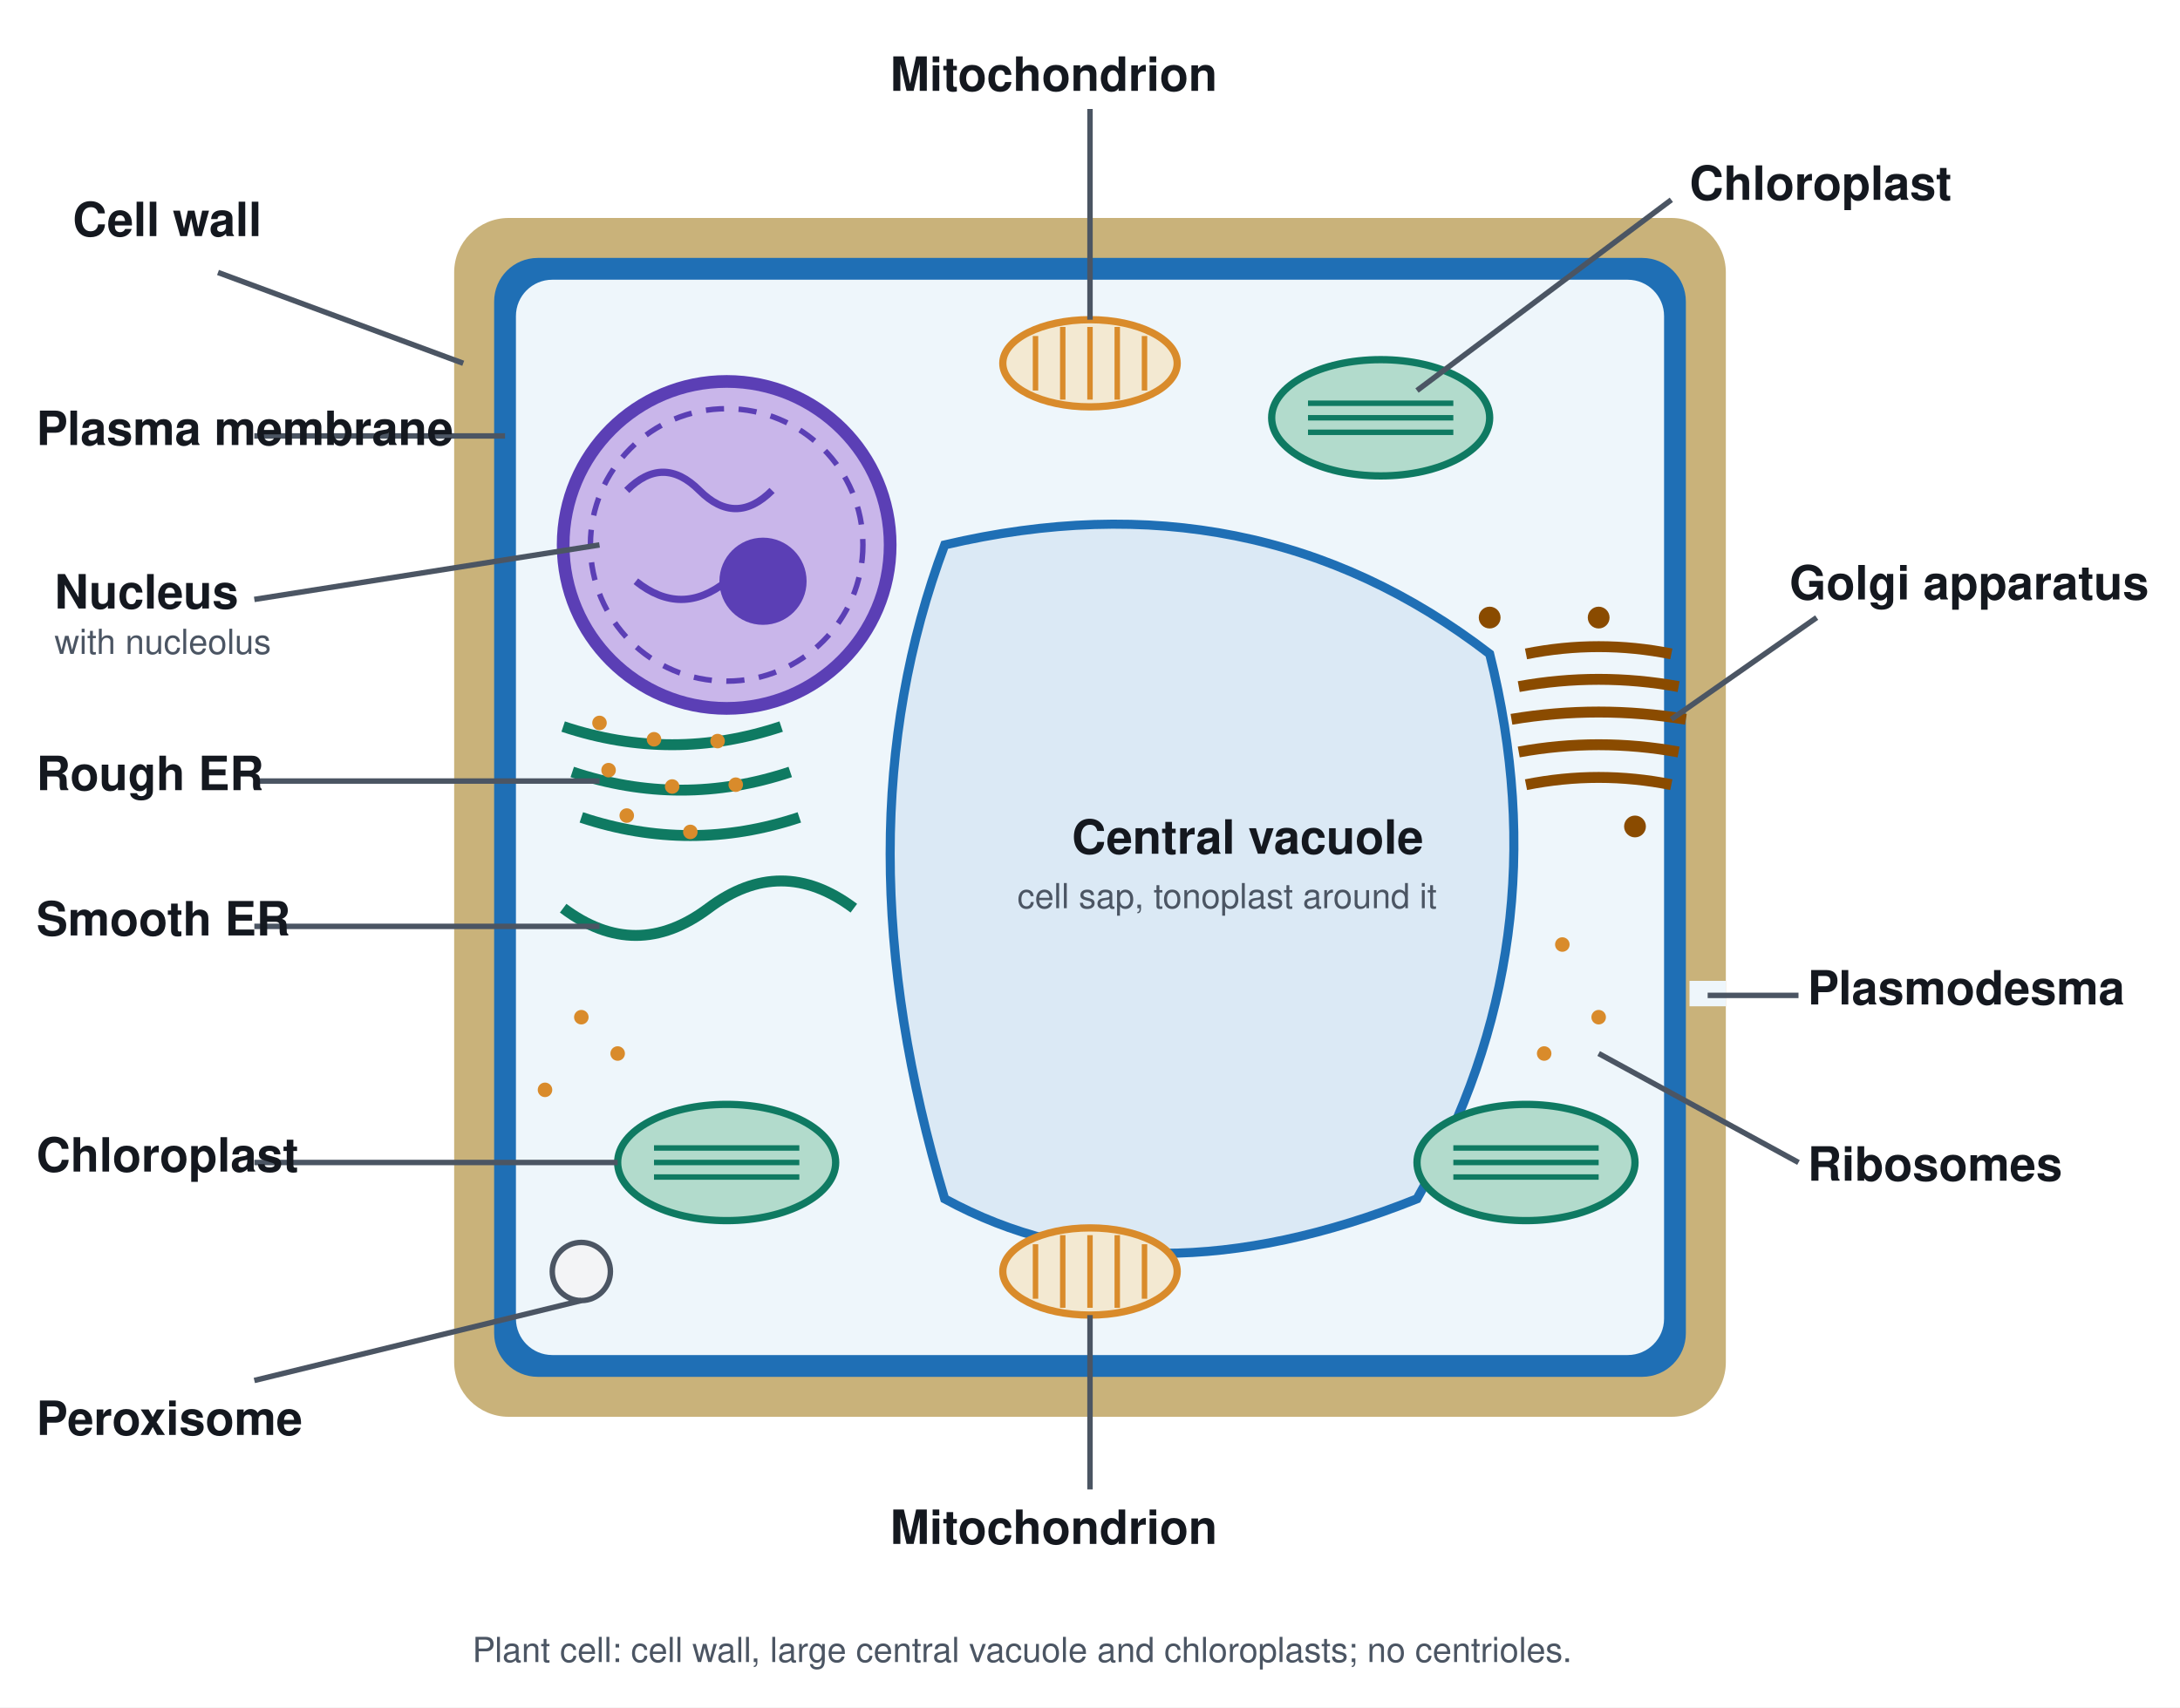
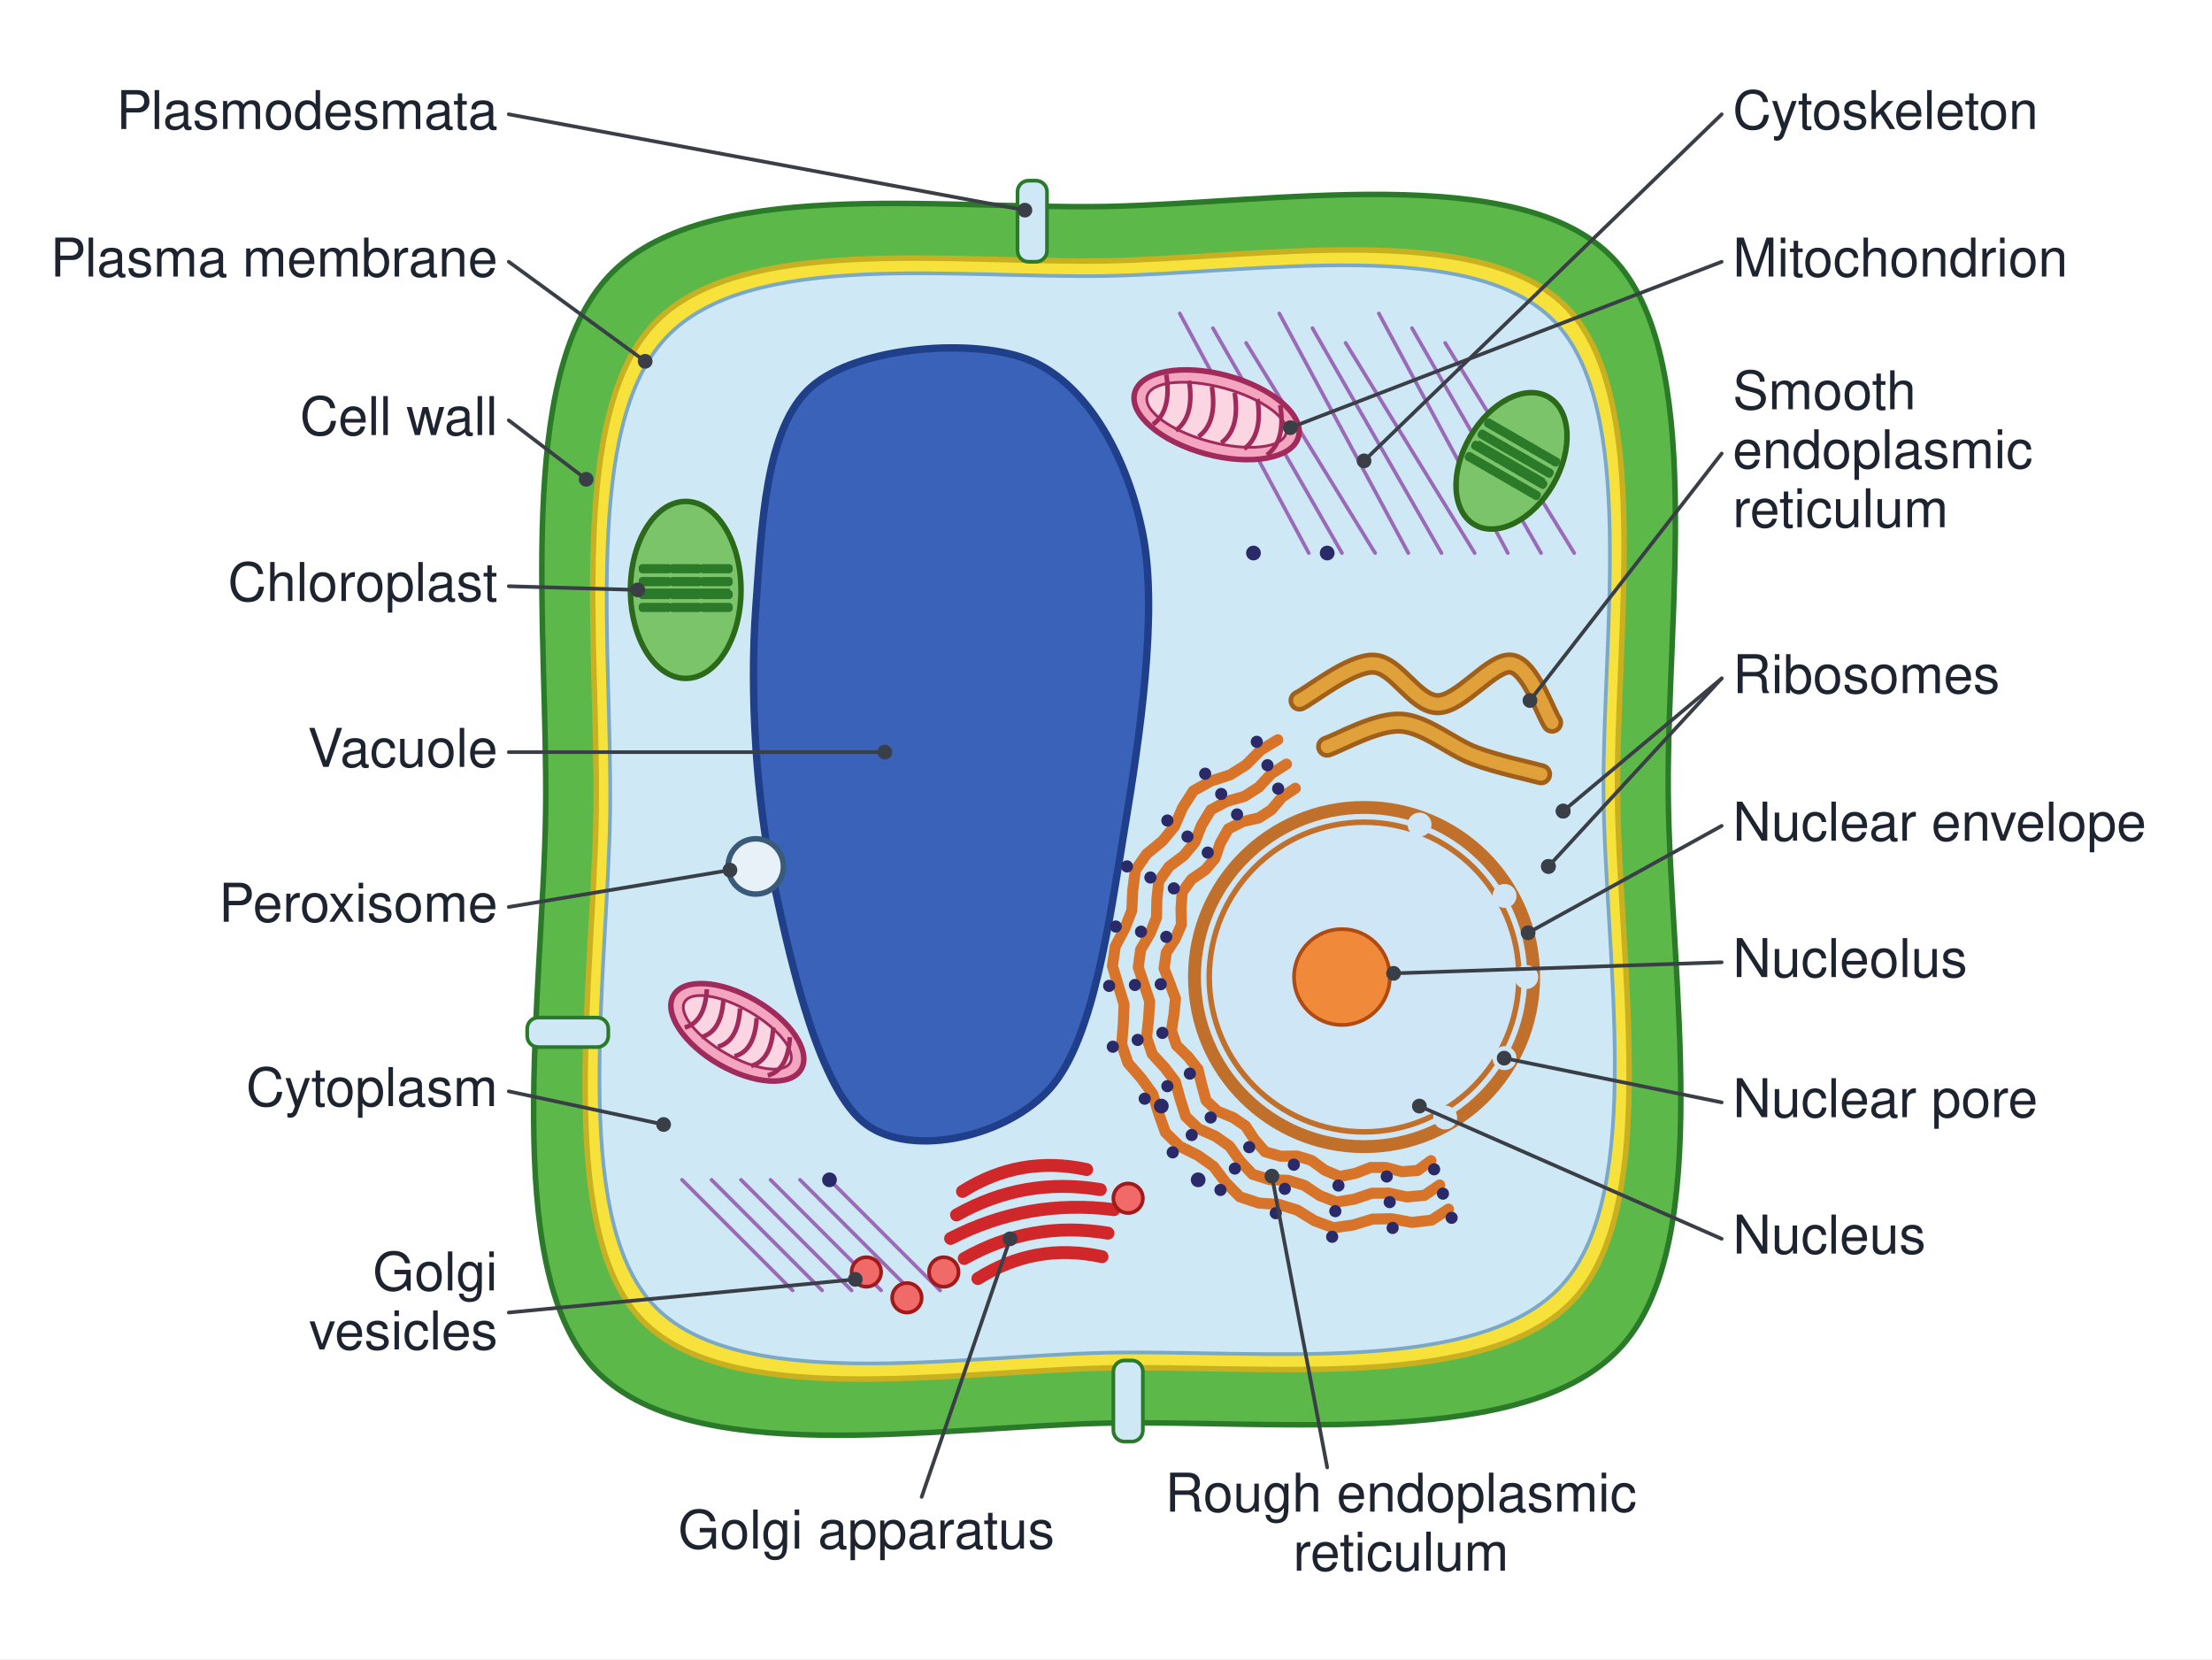
- <svg xmlns="http://www.w3.org/2000/svg" viewBox="0 0 1200 940" font-family="Segoe UI, Helvetica, Arial, sans-serif">
-   <rect width="1200" height="940" fill="#ffffff" />
-   <defs>
-     <style>
-       .t{font-size:26px;font-weight:700;fill:#14181f}
-       .s{font-size:19px;fill:#4b5563}
-       .lead{stroke:#4b5563;stroke-width:3;fill:none}
-     </style>
-   </defs>
-   <rect x="250" y="120" width="700" height="660" rx="30" fill="#c9b27a" />
-   <rect x="272" y="142" width="656" height="616" rx="24" fill="#1f6fb5" />
-   <rect x="284" y="154" width="632" height="592" rx="20" fill="#eef6fb" />
-   <path d="M520 300 q170 -40 300 60 q40 160 -40 300 q-150 60 -260 0 q-60 -200 0 -360 z" fill="#dbe9f5" stroke="#1f6fb5" stroke-width="5" />
-   <text class="t" x="590" y="470">Central vacuole</text>
-   <text class="s" x="560" y="500">cell sap, tonoplast around it</text>
-   <circle cx="400" cy="300" r="90" fill="#c9b6ea" stroke="#5b3fb5" stroke-width="7" />
-   <circle cx="400" cy="300" r="75" fill="none" stroke="#5b3fb5" stroke-width="3" stroke-dasharray="10 8" />
-   <circle cx="420" cy="320" r="24" fill="#5b3fb5" />
-   <path d="M345 270 q20 -20 40 0 t40 0 M350 320 q25 20 50 0" stroke="#5b3fb5" stroke-width="4" fill="none" />
-   <path d="M310 400 q60 20 120 0 M315 425 q60 20 120 0 M320 450 q60 20 120 0" stroke="#0f7a62" stroke-width="6" fill="none" />
-   <g fill="#d98b2b">
-     <circle cx="330" cy="398" r="4" />
-     <circle cx="360" cy="407" r="4" />
-     <circle cx="395" cy="408" r="4" />
-     <circle cx="335" cy="424" r="4" />
-     <circle cx="370" cy="433" r="4" />
-     <circle cx="405" cy="432" r="4" />
-     <circle cx="345" cy="449" r="4" />
-     <circle cx="380" cy="458" r="4" />
-   </g>
-   <path d="M310 500 q40 30 80 0 q40 -30 80 0" stroke="#0f7a62" stroke-width="6" fill="none" />
-   <g fill="#b2dbcc" stroke="#0f7a62" stroke-width="4">
-     <ellipse cx="760" cy="230" rx="60" ry="32" />
-     <ellipse cx="840" cy="640" rx="60" ry="32" />
-     <ellipse cx="400" cy="640" rx="60" ry="32" />
-   </g>
-   <g stroke="#0f7a62" stroke-width="3">
-     <path d="M720 230 h80 M720 222 h80 M720 238 h80 M800 640 h80 M800 632 h80 M800 648 h80 M360 640 h80 M360 632 h80 M360 648 h80" />
-   </g>
-   <g fill="#f3e9d2" stroke="#d98b2b" stroke-width="4">
-     <ellipse cx="600" cy="200" rx="48" ry="24" />
-     <ellipse cx="600" cy="700" rx="48" ry="24" />
-   </g>
-   <path d="M570 185 v30 M585 180 v40 M600 180 v40 M615 180 v40 M630 185 v30 M570 685 v30 M585 680 v40 M600 680 v40 M615 680 v40 M630 685 v30" stroke="#d98b2b" stroke-width="3" />
-   <path d="M840 360 q40 -8 80 0 M836 378 q44 -8 88 0 M832 396 q48 -8 96 0 M836 414 q44 -8 88 0 M840 432 q40 -8 80 0" stroke="#8a4b00" stroke-width="6" fill="none" />
-   <g fill="#8a4b00">
-     <circle cx="820" cy="340" r="6" />
-     <circle cx="900" cy="455" r="6" />
-     <circle cx="880" cy="340" r="6" />
-   </g>
-   <g fill="#d98b2b">
-     <circle cx="320" cy="560" r="4" />
-     <circle cx="340" cy="580" r="4" />
-     <circle cx="300" cy="600" r="4" />
-     <circle cx="860" cy="520" r="4" />
-     <circle cx="880" cy="560" r="4" />
-     <circle cx="850" cy="580" r="4" />
-   </g>
-   <circle cx="320" cy="700" r="16" fill="#f3f4f6" stroke="#4b5563" stroke-width="3" />
-   <rect x="930" y="540" width="20" height="14" fill="#eef6fb" />
-   <path class="lead" d="M255 200 L120 150" />
-   <text class="t" x="40" y="130">Cell wall</text>
-   <path class="lead" d="M278 240 L140 240" />
-   <text class="t" x="20" y="245">Plasma membrane</text>
-   <path class="lead" d="M330 300 L140 330" />
-   <text class="t" x="30" y="335">Nucleus</text>
-   <text class="s" x="30" y="360">with nucleolus</text>
-   <path class="lead" d="M330 430 L140 430" />
-   <text class="t" x="20" y="435">Rough ER</text>
-   <path class="lead" d="M330 510 L140 510" />
-   <text class="t" x="20" y="515">Smooth ER</text>
-   <path class="lead" d="M340 640 L140 640" />
-   <text class="t" x="20" y="645">Chloroplast</text>
-   <path class="lead" d="M320 716 L140 760" />
-   <text class="t" x="20" y="790">Peroxisome</text>
-   <path class="lead" d="M600 176 L600 60" />
-   <text class="t" x="490" y="50">Mitochondrion</text>
-   <path class="lead" d="M780 215 L920 110" />
-   <text class="t" x="930" y="110">Chloroplast</text>
-   <path class="lead" d="M920 396 L1000 340" />
-   <text class="t" x="985" y="330">Golgi apparatus</text>
-   <path class="lead" d="M940 548 L990 548" />
-   <text class="t" x="995" y="553">Plasmodesma</text>
-   <path class="lead" d="M880 580 L990 640" />
-   <text class="t" x="995" y="650">Ribosomes</text>
-   <path class="lead" d="M600 724 L600 820" />
-   <text class="t" x="490" y="850">Mitochondrion</text>
-   <text class="s" x="260" y="915">Plant cell: cell wall, large central vacuole and chloroplasts; no centrioles.</text>
+ <svg xmlns="http://www.w3.org/2000/svg" viewBox="0 0 1200 900" font-family="Segoe UI, Helvetica, Arial, sans-serif">
+   <rect width="1200" height="900" fill="#ffffff" />
+   <path d="M330 150 C380.7 95.3 509.2 113.7 600 112 C690.8 110.3 824.2 87 875 140 C925.8 193 904.2 331.7 905 430 C905.8 528.3 930.8 673 880 730 C829.2 787 693 770 600 772 C507 774 372.7 797.3 322 742 C271.3 686.7 294.7 538.7 296 440 C297.3 341.3 279.3 204.7 330 150 Z" stroke="#2a7a2a" stroke-width="3" fill="#5cb848" stroke-linejoin="round" stroke-linecap="round" />
+   <path d="M354.3 176.1 C400.4 126.4 517.3 143 600 141.5 C682.7 140 804 118.8 850.2 167 C896.5 215.2 876.8 341.4 877.5 430.9 C878.3 520.4 901.1 652 854.8 703.9 C808.5 755.8 684.6 740.3 600 742.1 C515.4 743.9 393.1 765.2 347 714.8 C300.9 664.5 322.1 529.8 323.4 440 C324.6 350.2 308.2 225.8 354.3 176.1 Z" stroke="#c8b020" stroke-width="3" fill="#f6e23a" stroke-linejoin="round" stroke-linecap="round" />
+   <path d="M361.1 183.4 C405.9 135 519.6 151.2 600 149.7 C680.4 148.2 798.4 127.6 843.4 174.5 C888.4 221.4 869.2 344.1 869.9 431.1 C870.7 518.2 892.8 646.2 847.8 696.6 C802.8 747.1 682.3 732 600 733.8 C517.7 735.6 398.8 756.2 354 707.3 C309.1 658.3 329.8 527.3 331 440 C332.1 352.7 316.2 231.7 361.1 183.4 Z" stroke="#7aa8c8" stroke-width="2" fill="#cfe8f6" stroke-linejoin="round" stroke-linecap="round" />
+   <g transform="rotate(0 560 120)">
+     <rect x="552" y="98" width="16" height="44" rx="6" fill="#cfe8f6" stroke="#2a7a2a" stroke-width="2" />
+   </g>
+   <g transform="rotate(0 612 760)">
+     <rect x="604" y="738" width="16" height="44" rx="6" fill="#cfe8f6" stroke="#2a7a2a" stroke-width="2" />
+   </g>
+   <g transform="rotate(90 308 560)">
+     <rect x="300" y="538" width="16" height="44" rx="6" fill="#cfe8f6" stroke="#2a7a2a" stroke-width="2" />
+   </g>
+   <line x1="640" y1="170" x2="710" y2="300" stroke="#9a6ab8" stroke-width="2" stroke-linecap="round" />
+   <line x1="658" y1="178" x2="728" y2="300" stroke="#9a6ab8" stroke-width="2" stroke-linecap="round" />
+   <line x1="676" y1="186" x2="746" y2="300" stroke="#9a6ab8" stroke-width="2" stroke-linecap="round" />
+   <line x1="694" y1="170" x2="764" y2="300" stroke="#9a6ab8" stroke-width="2" stroke-linecap="round" />
+   <line x1="712" y1="178" x2="782" y2="300" stroke="#9a6ab8" stroke-width="2" stroke-linecap="round" />
+   <line x1="730" y1="186" x2="800" y2="300" stroke="#9a6ab8" stroke-width="2" stroke-linecap="round" />
+   <line x1="748" y1="170" x2="818" y2="300" stroke="#9a6ab8" stroke-width="2" stroke-linecap="round" />
+   <line x1="766" y1="178" x2="836" y2="300" stroke="#9a6ab8" stroke-width="2" stroke-linecap="round" />
+   <line x1="784" y1="186" x2="854" y2="300" stroke="#9a6ab8" stroke-width="2" stroke-linecap="round" />
+   <line x1="370" y1="640" x2="430" y2="700" stroke="#9a6ab8" stroke-width="2" stroke-linecap="round" />
+   <line x1="386" y1="640" x2="446" y2="700" stroke="#9a6ab8" stroke-width="2" stroke-linecap="round" />
+   <line x1="402" y1="640" x2="462" y2="700" stroke="#9a6ab8" stroke-width="2" stroke-linecap="round" />
+   <line x1="418" y1="640" x2="478" y2="700" stroke="#9a6ab8" stroke-width="2" stroke-linecap="round" />
+   <line x1="434" y1="640" x2="494" y2="700" stroke="#9a6ab8" stroke-width="2" stroke-linecap="round" />
+   <line x1="450" y1="640" x2="510" y2="700" stroke="#9a6ab8" stroke-width="2" stroke-linecap="round" />
+   <path d="M440 210 C465 187.7 530 182.7 560 196 C590 209.3 611.7 247.7 620 290 C628.3 332.3 618.3 400 610 450 C601.7 500 593.3 563.3 570 590 C546.7 616.7 495 628.3 470 610 C445 591.7 430 526.7 420 480 C410 433.3 406.7 375 410 330 C413.3 285 415 232.3 440 210 Z" stroke="#1f3f8a" stroke-width="4" fill="#3a62b8" stroke-linejoin="round" stroke-linecap="round" />
+   <path d="M776.3 629.6 L769.1 634.9 L760.5 635.6 L751.8 633.3 L743.6 633.3 L735.3 636.5 L726.7 638.2 L718.7 634.8 L711.5 629.5 L703.7 627.1 L694.7 627.2 L686.3 624.8 L680.5 618.1 L675.7 610.8 L668.9 606.2 L660.5 602.8 L654.3 597 L651.9 588.3 L649.9 580 L644.7 573.4 L638.2 567 L635.5 559 L636.9 550 L637.7 541.7 L634.7 533.7 L631.5 525.3 L632.7 516.8 L637.6 509.2 L640.9 501.6 L640.7 492.9 L641.3 484 L646.4 477 L653.8 471.9 L659.1 465.7 L662 457.3 L666.4 449.6 L674.2 445.7 L682.9 443.7 L689.7 439.3 L695.5 432.4 L702.7 427.6" stroke="#d8742a" stroke-width="6" fill="none" stroke-linejoin="round" stroke-linecap="round" />
+   <circle cx="778" cy="634.3" r="2.8" stroke="#2a2a6a" stroke-width="1" fill="#2a2a6a" />
+   <circle cx="752.3" cy="638.2" r="2.8" stroke="#2a2a6a" stroke-width="1" fill="#2a2a6a" />
+   <circle cx="726.1" cy="643.1" r="2.8" stroke="#2a2a6a" stroke-width="1" fill="#2a2a6a" />
+   <circle cx="701.9" cy="631.8" r="2.8" stroke="#2a2a6a" stroke-width="1" fill="#2a2a6a" />
+   <circle cx="677.7" cy="622.3" r="2.8" stroke="#2a2a6a" stroke-width="1" fill="#2a2a6a" />
+   <circle cx="656.8" cy="606.2" r="2.8" stroke="#2a2a6a" stroke-width="1" fill="#2a2a6a" />
+   <circle cx="645.5" cy="582.4" r="2.8" stroke="#2a2a6a" stroke-width="1" fill="#2a2a6a" />
+   <circle cx="630.6" cy="560.3" r="2.8" stroke="#2a2a6a" stroke-width="1" fill="#2a2a6a" />
+   <circle cx="629.7" cy="533.9" r="2.8" stroke="#2a2a6a" stroke-width="1" fill="#2a2a6a" />
+   <circle cx="632.7" cy="508.2" r="2.8" stroke="#2a2a6a" stroke-width="1" fill="#2a2a6a" />
+   <circle cx="636.8" cy="481.9" r="2.8" stroke="#2a2a6a" stroke-width="1" fill="#2a2a6a" />
+   <circle cx="655.2" cy="462.5" r="2.8" stroke="#2a2a6a" stroke-width="1" fill="#2a2a6a" />
+   <circle cx="671.1" cy="441.8" r="2.8" stroke="#2a2a6a" stroke-width="1" fill="#2a2a6a" />
+   <circle cx="693.4" cy="427.8" r="2.8" stroke="#2a2a6a" stroke-width="1" fill="#2a2a6a" />
+   <path d="M781 642.8 L772.8 648.4 L763.2 649.3 L753.4 647.2 L744.1 647.3 L734.7 650.5 L725 652.1 L715.9 648.5 L707.6 643 L698.8 640.3 L688.8 639.9 L679.5 637 L672.7 629.8 L667 621.7 L659.4 616.4 L650.2 612.3 L643.2 605.6 L640.2 596.1 L637.6 586.7 L631.9 579.2 L625.1 571.8 L622 562.7 L623.1 552.7 L623.7 543.2 L620.7 534.2 L617.5 524.7 L618.8 515.1 L623.9 506.4 L627.4 497.7 L627.6 488 L628.6 478.1 L634.2 470.1 L642.2 464.1 L648.2 456.9 L651.8 447.7 L656.9 439.3 L665.5 434.7 L675.1 432 L682.9 427 L689.7 419.7 L697.9 414.5" stroke="#d8742a" stroke-width="6" fill="none" stroke-linejoin="round" stroke-linecap="round" />
+   <circle cx="782.8" cy="647.5" r="2.8" stroke="#2a2a6a" stroke-width="1" fill="#2a2a6a" />
+   <circle cx="753.9" cy="652.1" r="2.8" stroke="#2a2a6a" stroke-width="1" fill="#2a2a6a" />
+   <circle cx="724.4" cy="657" r="2.8" stroke="#2a2a6a" stroke-width="1" fill="#2a2a6a" />
+   <circle cx="697" cy="644.9" r="2.8" stroke="#2a2a6a" stroke-width="1" fill="#2a2a6a" />
+   <circle cx="669.9" cy="633.9" r="2.8" stroke="#2a2a6a" stroke-width="1" fill="#2a2a6a" />
+   <circle cx="646.5" cy="615.7" r="2.8" stroke="#2a2a6a" stroke-width="1" fill="#2a2a6a" />
+   <circle cx="633.3" cy="589.2" r="2.8" stroke="#2a2a6a" stroke-width="1" fill="#2a2a6a" />
+   <circle cx="617.2" cy="564.1" r="2.8" stroke="#2a2a6a" stroke-width="1" fill="#2a2a6a" />
+   <circle cx="615.7" cy="534.3" r="2.8" stroke="#2a2a6a" stroke-width="1" fill="#2a2a6a" />
+   <circle cx="619" cy="505.4" r="2.8" stroke="#2a2a6a" stroke-width="1" fill="#2a2a6a" />
+   <circle cx="624.1" cy="476" r="2.8" stroke="#2a2a6a" stroke-width="1" fill="#2a2a6a" />
+   <circle cx="644.2" cy="453.8" r="2.8" stroke="#2a2a6a" stroke-width="1" fill="#2a2a6a" />
+   <circle cx="662.5" cy="430.7" r="2.8" stroke="#2a2a6a" stroke-width="1" fill="#2a2a6a" />
+   <circle cx="687.6" cy="415.1" r="2.8" stroke="#2a2a6a" stroke-width="1" fill="#2a2a6a" />
+   <path d="M785.8 655.9 L776.6 661.9 L765.9 663.1 L754.9 661.1 L744.6 661.3 L734.1 664.5 L723.3 666 L713.1 662.2 L703.7 656.4 L693.9 653.4 L682.8 652.6 L672.6 649.2 L664.9 641.4 L658.3 632.7 L649.8 626.7 L639.9 621.8 L632.2 614.2 L628.5 603.8 L625.4 593.5 L619.2 585 L611.9 576.6 L608.5 566.5 L609.4 555.4 L609.8 544.8 L606.7 534.7 L603.5 524 L605 513.4 L610.2 503.6 L614 493.9 L614.5 483.1 L615.9 472.1 L622 463.3 L630.6 456.2 L637.2 448.2 L641.5 438.2 L647.4 429 L656.9 423.7 L667.4 420.3 L676.1 414.8 L683.9 406.9 L693.2 401.3" stroke="#d8742a" stroke-width="6" fill="none" stroke-linejoin="round" stroke-linecap="round" />
+   <circle cx="787.5" cy="660.6" r="2.8" stroke="#2a2a6a" stroke-width="1" fill="#2a2a6a" />
+   <circle cx="755.5" cy="666.1" r="2.8" stroke="#2a2a6a" stroke-width="1" fill="#2a2a6a" />
+   <circle cx="722.7" cy="670.9" r="2.8" stroke="#2a2a6a" stroke-width="1" fill="#2a2a6a" />
+   <circle cx="692.1" cy="658.1" r="2.8" stroke="#2a2a6a" stroke-width="1" fill="#2a2a6a" />
+   <circle cx="662.1" cy="645.5" r="2.8" stroke="#2a2a6a" stroke-width="1" fill="#2a2a6a" />
+   <circle cx="636.2" cy="625.1" r="2.8" stroke="#2a2a6a" stroke-width="1" fill="#2a2a6a" />
+   <circle cx="621" cy="596" r="2.8" stroke="#2a2a6a" stroke-width="1" fill="#2a2a6a" />
+   <circle cx="603.7" cy="567.8" r="2.8" stroke="#2a2a6a" stroke-width="1" fill="#2a2a6a" />
+   <circle cx="601.7" cy="534.8" r="2.8" stroke="#2a2a6a" stroke-width="1" fill="#2a2a6a" />
+   <circle cx="605.3" cy="502.6" r="2.8" stroke="#2a2a6a" stroke-width="1" fill="#2a2a6a" />
+   <circle cx="611.4" cy="470" r="2.8" stroke="#2a2a6a" stroke-width="1" fill="#2a2a6a" />
+   <circle cx="633.3" cy="445.1" r="2.8" stroke="#2a2a6a" stroke-width="1" fill="#2a2a6a" />
+   <circle cx="653.8" cy="419.7" r="2.8" stroke="#2a2a6a" stroke-width="1" fill="#2a2a6a" />
+   <circle cx="681.8" cy="402.4" r="2.8" stroke="#2a2a6a" stroke-width="1" fill="#2a2a6a" />
+   <circle cx="740" cy="530" r="92" stroke="#c0702a" stroke-width="7" fill="#cfe6f6" />
+   <circle cx="740" cy="530" r="84" stroke="#c0702a" stroke-width="3" fill="none" />
+   <circle cx="816.2" cy="486" r="6" stroke="#cfe6f6" stroke-width="1" fill="#cfe6f6" />
+   <circle cx="828" cy="530" r="6" stroke="#cfe6f6" stroke-width="1" fill="#cfe6f6" />
+   <circle cx="816.2" cy="574" r="6" stroke="#cfe6f6" stroke-width="1" fill="#cfe6f6" />
+   <circle cx="770.1" cy="447.3" r="6" stroke="#cfe6f6" stroke-width="1" fill="#cfe6f6" />
+   <circle cx="784" cy="606.2" r="6" stroke="#cfe6f6" stroke-width="1" fill="#cfe6f6" />
+   <circle cx="728" cy="530" r="26" stroke="#b04a10" stroke-width="2" fill="#f08a3a" />
+   <path d="M705 380 C711.7 376.7 732.5 359.7 745 360 C757.5 360.3 767.5 382 780 382 C792.5 382 809.7 358.3 820 360 C830.3 361.7 838.3 386.7 842 392" stroke="#a0601a" stroke-width="12" fill="none" stroke-linejoin="round" stroke-linecap="round" />
+   <path d="M705 380 C711.7 376.7 732.5 359.7 745 360 C757.5 360.3 767.5 382 780 382 C792.5 382 809.7 358.3 820 360 C830.3 361.7 838.3 386.7 842 392" stroke="#e0a03a" stroke-width="7" fill="none" stroke-linejoin="round" stroke-linecap="round" />
+   <path d="M720 405 C726.7 402.8 746.7 391.2 760 392 C773.3 392.8 787.3 405.3 800 410 C812.7 414.7 830 418.3 836 420" stroke="#a0601a" stroke-width="12" fill="none" stroke-linejoin="round" stroke-linecap="round" />
+   <path d="M720 405 C726.7 402.8 746.7 391.2 760 392 C773.3 392.8 787.3 405.3 800 410 C812.7 414.7 830 418.3 836 420" stroke="#e0a03a" stroke-width="7" fill="none" stroke-linejoin="round" stroke-linecap="round" />
+   <g transform="rotate(15 660 225)">
+     <ellipse cx="660" cy="225" rx="46" ry="22" fill="#f4a6c0" stroke="#a02a5a" stroke-width="3" />
+     <ellipse cx="660" cy="225" rx="39" ry="15" fill="#fbd6e2" stroke="#a02a5a" stroke-width="1.5" />
+     <path d="M628.0 211 q 8 18 0 28" fill="none" stroke="#a02a5a" stroke-width="2.5" />
+     <path d="M640.8 211 q 8 18 0 28" fill="none" stroke="#a02a5a" stroke-width="2.5" />
+     <path d="M653.6 211 q 8 18 0 28" fill="none" stroke="#a02a5a" stroke-width="2.5" />
+     <path d="M666.4 211 q 8 18 0 28" fill="none" stroke="#a02a5a" stroke-width="2.5" />
+     <path d="M679.2 211 q 8 18 0 28" fill="none" stroke="#a02a5a" stroke-width="2.5" />
+     <path d="M692.0 211 q 8 18 0 28" fill="none" stroke="#a02a5a" stroke-width="2.5" />
+   </g>
+   <g transform="rotate(30 400 560)">
+     <ellipse cx="400" cy="560" rx="40" ry="20" fill="#f4a6c0" stroke="#a02a5a" stroke-width="3" />
+     <ellipse cx="400" cy="560" rx="33" ry="13" fill="#fbd6e2" stroke="#a02a5a" stroke-width="1.5" />
+     <path d="M374.0 548 q 8 16 0 24" fill="none" stroke="#a02a5a" stroke-width="2.5" />
+     <path d="M384.4 548 q 8 16 0 24" fill="none" stroke="#a02a5a" stroke-width="2.5" />
+     <path d="M394.8 548 q 8 16 0 24" fill="none" stroke="#a02a5a" stroke-width="2.5" />
+     <path d="M405.2 548 q 8 16 0 24" fill="none" stroke="#a02a5a" stroke-width="2.5" />
+     <path d="M415.6 548 q 8 16 0 24" fill="none" stroke="#a02a5a" stroke-width="2.5" />
+     <path d="M426.0 548 q 8 16 0 24" fill="none" stroke="#a02a5a" stroke-width="2.5" />
+   </g>
+   <g transform="rotate(0 372 320)">
+     <ellipse cx="372" cy="320" rx="30" ry="48" fill="#7cc46a" stroke="#2a6a1a" stroke-width="3" />
+     <rect x="346.5" y="306.0" width="18" height="5" rx="2" fill="#2a7a2a" />
+     <rect x="346.5" y="313.0" width="18" height="5" rx="2" fill="#2a7a2a" />
+     <rect x="346.5" y="320.0" width="18" height="5" rx="2" fill="#2a7a2a" />
+     <rect x="346.5" y="327.0" width="18" height="5" rx="2" fill="#2a7a2a" />
+     <rect x="363.0" y="306.0" width="18" height="5" rx="2" fill="#2a7a2a" />
+     <rect x="363.0" y="313.0" width="18" height="5" rx="2" fill="#2a7a2a" />
+     <rect x="363.0" y="320.0" width="18" height="5" rx="2" fill="#2a7a2a" />
+     <rect x="363.0" y="327.0" width="18" height="5" rx="2" fill="#2a7a2a" />
+     <rect x="379.5" y="306.0" width="18" height="5" rx="2" fill="#2a7a2a" />
+     <rect x="379.5" y="313.0" width="18" height="5" rx="2" fill="#2a7a2a" />
+     <rect x="379.5" y="320.0" width="18" height="5" rx="2" fill="#2a7a2a" />
+     <rect x="379.5" y="327.0" width="18" height="5" rx="2" fill="#2a7a2a" />
+     <line x1="348.0" y1="320" x2="396.0" y2="320" stroke="#2a7a2a" stroke-width="1.5" />
+   </g>
+   <g transform="rotate(30 820 250)">
+     <ellipse cx="820" cy="250" rx="26" ry="40" fill="#7cc46a" stroke="#2a6a1a" stroke-width="3" />
+     <rect x="796.7" y="236.0" width="18" height="5" rx="2" fill="#2a7a2a" />
+     <rect x="796.7" y="243.0" width="18" height="5" rx="2" fill="#2a7a2a" />
+     <rect x="796.7" y="250.0" width="18" height="5" rx="2" fill="#2a7a2a" />
+     <rect x="796.7" y="257.0" width="18" height="5" rx="2" fill="#2a7a2a" />
+     <rect x="811.0" y="236.0" width="18" height="5" rx="2" fill="#2a7a2a" />
+     <rect x="811.0" y="243.0" width="18" height="5" rx="2" fill="#2a7a2a" />
+     <rect x="811.0" y="250.0" width="18" height="5" rx="2" fill="#2a7a2a" />
+     <rect x="811.0" y="257.0" width="18" height="5" rx="2" fill="#2a7a2a" />
+     <rect x="825.3" y="236.0" width="18" height="5" rx="2" fill="#2a7a2a" />
+     <rect x="825.3" y="243.0" width="18" height="5" rx="2" fill="#2a7a2a" />
+     <rect x="825.3" y="250.0" width="18" height="5" rx="2" fill="#2a7a2a" />
+     <rect x="825.3" y="257.0" width="18" height="5" rx="2" fill="#2a7a2a" />
+     <line x1="799.2" y1="250" x2="840.8" y2="250" stroke="#2a7a2a" stroke-width="1.5" />
+   </g>
+   <circle cx="410" cy="470" r="15" stroke="#3a5a7a" stroke-width="3" fill="#e8f0f8" />
+   <g transform="rotate(-10 560 664)">
+     <path d="M525.8 640.0 q 34.2 -14 68.4 0" fill="none" stroke="#d0282a" stroke-width="7" stroke-linecap="round" />
+     <path d="M520.4 652.0 q 39.6 -14 79.2 0" fill="none" stroke="#d0282a" stroke-width="7" stroke-linecap="round" />
+     <path d="M515.0 664.0 q 45.0 -14 90.0 0" fill="none" stroke="#d0282a" stroke-width="7" stroke-linecap="round" />
+     <path d="M520.4 676.0 q 39.6 -14 79.2 0" fill="none" stroke="#d0282a" stroke-width="7" stroke-linecap="round" />
+     <path d="M525.8 688.0 q 34.2 -14 68.4 0" fill="none" stroke="#d0282a" stroke-width="7" stroke-linecap="round" />
+   </g>
+   <circle cx="470" cy="690" r="8" stroke="#a01a1a" stroke-width="2" fill="#f06a6a" />
+   <circle cx="492" cy="704" r="8" stroke="#a01a1a" stroke-width="2" fill="#f06a6a" />
+   <circle cx="512" cy="690" r="8" stroke="#a01a1a" stroke-width="2" fill="#f06a6a" />
+   <circle cx="612" cy="650" r="8" stroke="#a01a1a" stroke-width="2" fill="#f06a6a" />
+   <circle cx="630" cy="600" r="3.5" stroke="#2a2a6a" stroke-width="1" fill="#2a2a6a" />
+   <circle cx="650" cy="640" r="3.5" stroke="#2a2a6a" stroke-width="1" fill="#2a2a6a" />
+   <circle cx="840" cy="470" r="3.5" stroke="#2a2a6a" stroke-width="1" fill="#2a2a6a" />
+   <circle cx="848" cy="440" r="3.5" stroke="#2a2a6a" stroke-width="1" fill="#2a2a6a" />
+   <circle cx="680" cy="300" r="3.5" stroke="#2a2a6a" stroke-width="1" fill="#2a2a6a" />
+   <circle cx="720" cy="300" r="3.5" stroke="#2a2a6a" stroke-width="1" fill="#2a2a6a" />
+   <circle cx="450" cy="640" r="3.5" stroke="#2a2a6a" stroke-width="1" fill="#2a2a6a" />
+   <text x="270" y="70" font-size="29" fill="#1d2430" text-anchor="end" font-weight="400">Plasmodesmata</text>
+   <path d="M276 62 L556 114" stroke="#3a3f47" stroke-width="2" fill="none" stroke-linejoin="round" stroke-linecap="round" />
+   <circle cx="556" cy="114" r="3.5" stroke="#3a3f47" stroke-width="1" fill="#3a3f47" />
+   <text x="270" y="150" font-size="29" fill="#1d2430" text-anchor="end" font-weight="400">Plasma membrane</text>
+   <path d="M276 142 L350 196" stroke="#3a3f47" stroke-width="2" fill="none" stroke-linejoin="round" stroke-linecap="round" />
+   <circle cx="350" cy="196" r="3.5" stroke="#3a3f47" stroke-width="1" fill="#3a3f47" />
+   <text x="270" y="236" font-size="29" fill="#1d2430" text-anchor="end" font-weight="400">Cell wall</text>
+   <path d="M276 228 L318 260" stroke="#3a3f47" stroke-width="2" fill="none" stroke-linejoin="round" stroke-linecap="round" />
+   <circle cx="318" cy="260" r="3.5" stroke="#3a3f47" stroke-width="1" fill="#3a3f47" />
+   <text x="270" y="326" font-size="29" fill="#1d2430" text-anchor="end" font-weight="400">Chloroplast</text>
+   <path d="M276 318 L346 320" stroke="#3a3f47" stroke-width="2" fill="none" stroke-linejoin="round" stroke-linecap="round" />
+   <circle cx="346" cy="320" r="3.5" stroke="#3a3f47" stroke-width="1" fill="#3a3f47" />
+   <text x="270" y="416" font-size="29" fill="#1d2430" text-anchor="end" font-weight="400">Vacuole</text>
+   <path d="M276 408 L480 408" stroke="#3a3f47" stroke-width="2" fill="none" stroke-linejoin="round" stroke-linecap="round" />
+   <circle cx="480" cy="408" r="3.5" stroke="#3a3f47" stroke-width="1" fill="#3a3f47" />
+   <text x="270" y="500" font-size="29" fill="#1d2430" text-anchor="end" font-weight="400">Peroxisome</text>
+   <path d="M276 492 L396 472" stroke="#3a3f47" stroke-width="2" fill="none" stroke-linejoin="round" stroke-linecap="round" />
+   <circle cx="396" cy="472" r="3.5" stroke="#3a3f47" stroke-width="1" fill="#3a3f47" />
+   <text x="270" y="600" font-size="29" fill="#1d2430" text-anchor="end" font-weight="400">Cytoplasm</text>
+   <path d="M276 592 L360 610" stroke="#3a3f47" stroke-width="2" fill="none" stroke-linejoin="round" stroke-linecap="round" />
+   <circle cx="360" cy="610" r="3.5" stroke="#3a3f47" stroke-width="1" fill="#3a3f47" />
+   <text x="270" y="700" font-size="29" fill="#1d2430" text-anchor="end" font-weight="400">Golgi</text>
+   <text x="270" y="732" font-size="29" fill="#1d2430" text-anchor="end" font-weight="400">vesicles</text>
+   <path d="M276 712 L464 694" stroke="#3a3f47" stroke-width="2" fill="none" stroke-linejoin="round" stroke-linecap="round" />
+   <circle cx="464" cy="694" r="3.5" stroke="#3a3f47" stroke-width="1" fill="#3a3f47" />
+   <text x="470" y="840" font-size="29" fill="#1d2430" text-anchor="middle" font-weight="400">Golgi apparatus</text>
+   <path d="M500 812 L548 672" stroke="#3a3f47" stroke-width="2" fill="none" stroke-linejoin="round" stroke-linecap="round" />
+   <circle cx="548" cy="672" r="3.5" stroke="#3a3f47" stroke-width="1" fill="#3a3f47" />
+   <text x="940" y="70" font-size="29" fill="#1d2430" text-anchor="start" font-weight="400">Cytoskeleton</text>
+   <path d="M934 62 L740 250" stroke="#3a3f47" stroke-width="2" fill="none" stroke-linejoin="round" stroke-linecap="round" />
+   <circle cx="740" cy="250" r="3.5" stroke="#3a3f47" stroke-width="1" fill="#3a3f47" />
+   <text x="940" y="150" font-size="29" fill="#1d2430" text-anchor="start" font-weight="400">Mitochondrion</text>
+   <path d="M934 142 L700 232" stroke="#3a3f47" stroke-width="2" fill="none" stroke-linejoin="round" stroke-linecap="round" />
+   <circle cx="700" cy="232" r="3.5" stroke="#3a3f47" stroke-width="1" fill="#3a3f47" />
+   <text x="940" y="222" font-size="29" fill="#1d2430" text-anchor="start" font-weight="400">Smooth</text>
+   <text x="940" y="254" font-size="29" fill="#1d2430" text-anchor="start" font-weight="400">endoplasmic</text>
+   <text x="940" y="286" font-size="29" fill="#1d2430" text-anchor="start" font-weight="400">reticulum</text>
+   <path d="M934 246 L830 380" stroke="#3a3f47" stroke-width="2" fill="none" stroke-linejoin="round" stroke-linecap="round" />
+   <circle cx="830" cy="380" r="3.5" stroke="#3a3f47" stroke-width="1" fill="#3a3f47" />
+   <text x="940" y="376" font-size="29" fill="#1d2430" text-anchor="start" font-weight="400">Ribosomes</text>
+   <path d="M934 368 L848 440" stroke="#3a3f47" stroke-width="2" fill="none" stroke-linejoin="round" stroke-linecap="round" />
+   <circle cx="848" cy="440" r="3.5" stroke="#3a3f47" stroke-width="1" fill="#3a3f47" />
+   <path d="M934 368 L840 470" stroke="#3a3f47" stroke-width="2" fill="none" stroke-linejoin="round" stroke-linecap="round" />
+   <circle cx="840" cy="470" r="3.5" stroke="#3a3f47" stroke-width="1" fill="#3a3f47" />
+   <text x="940" y="456" font-size="29" fill="#1d2430" text-anchor="start" font-weight="400">Nuclear envelope</text>
+   <path d="M934 448 L829 506" stroke="#3a3f47" stroke-width="2" fill="none" stroke-linejoin="round" stroke-linecap="round" />
+   <circle cx="829" cy="506" r="3.5" stroke="#3a3f47" stroke-width="1" fill="#3a3f47" />
+   <text x="940" y="530" font-size="29" fill="#1d2430" text-anchor="start" font-weight="400">Nucleolus</text>
+   <path d="M934 522 L756 528" stroke="#3a3f47" stroke-width="2" fill="none" stroke-linejoin="round" stroke-linecap="round" />
+   <circle cx="756" cy="528" r="3.5" stroke="#3a3f47" stroke-width="1" fill="#3a3f47" />
+   <text x="940" y="606" font-size="29" fill="#1d2430" text-anchor="start" font-weight="400">Nuclear pore</text>
+   <path d="M934 598 L816 574" stroke="#3a3f47" stroke-width="2" fill="none" stroke-linejoin="round" stroke-linecap="round" />
+   <circle cx="816" cy="574" r="3.5" stroke="#3a3f47" stroke-width="1" fill="#3a3f47" />
+   <text x="940" y="680" font-size="29" fill="#1d2430" text-anchor="start" font-weight="400">Nucleus</text>
+   <path d="M934 672 L770 600" stroke="#3a3f47" stroke-width="2" fill="none" stroke-linejoin="round" stroke-linecap="round" />
+   <circle cx="770" cy="600" r="3.5" stroke="#3a3f47" stroke-width="1" fill="#3a3f47" />
+   <text x="760" y="820" font-size="29" fill="#1d2430" text-anchor="middle" font-weight="400">Rough endoplasmic</text>
+   <text x="760" y="852" font-size="29" fill="#1d2430" text-anchor="middle" font-weight="400">reticulum</text>
+   <path d="M720 796 L690 638" stroke="#3a3f47" stroke-width="2" fill="none" stroke-linejoin="round" stroke-linecap="round" />
+   <circle cx="690" cy="638" r="3.5" stroke="#3a3f47" stroke-width="1" fill="#3a3f47" />
</svg>
